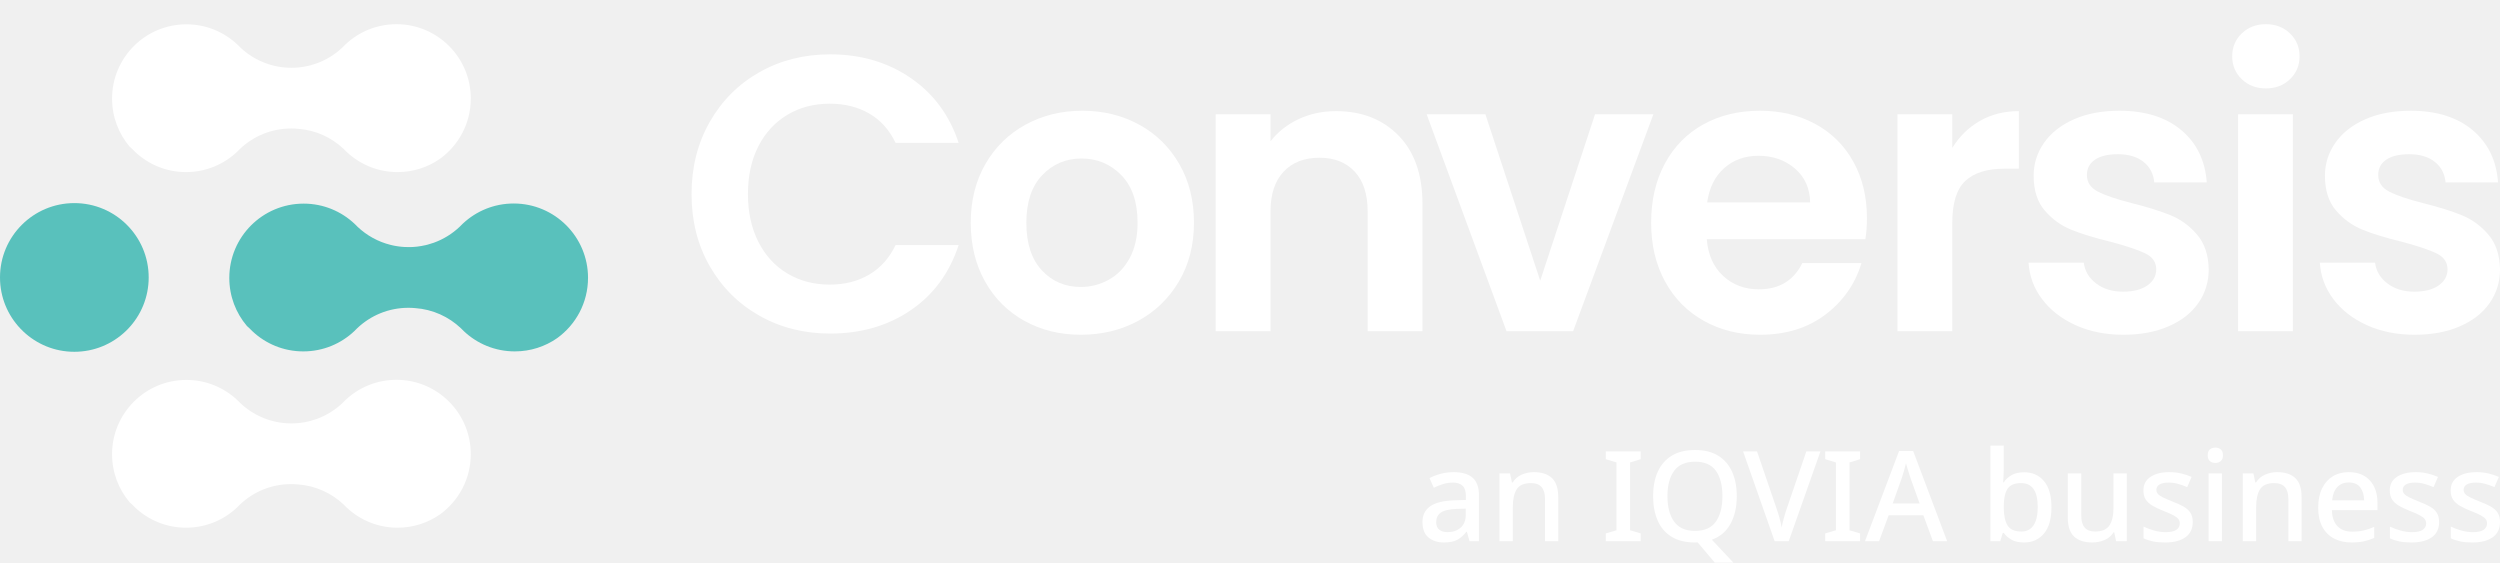
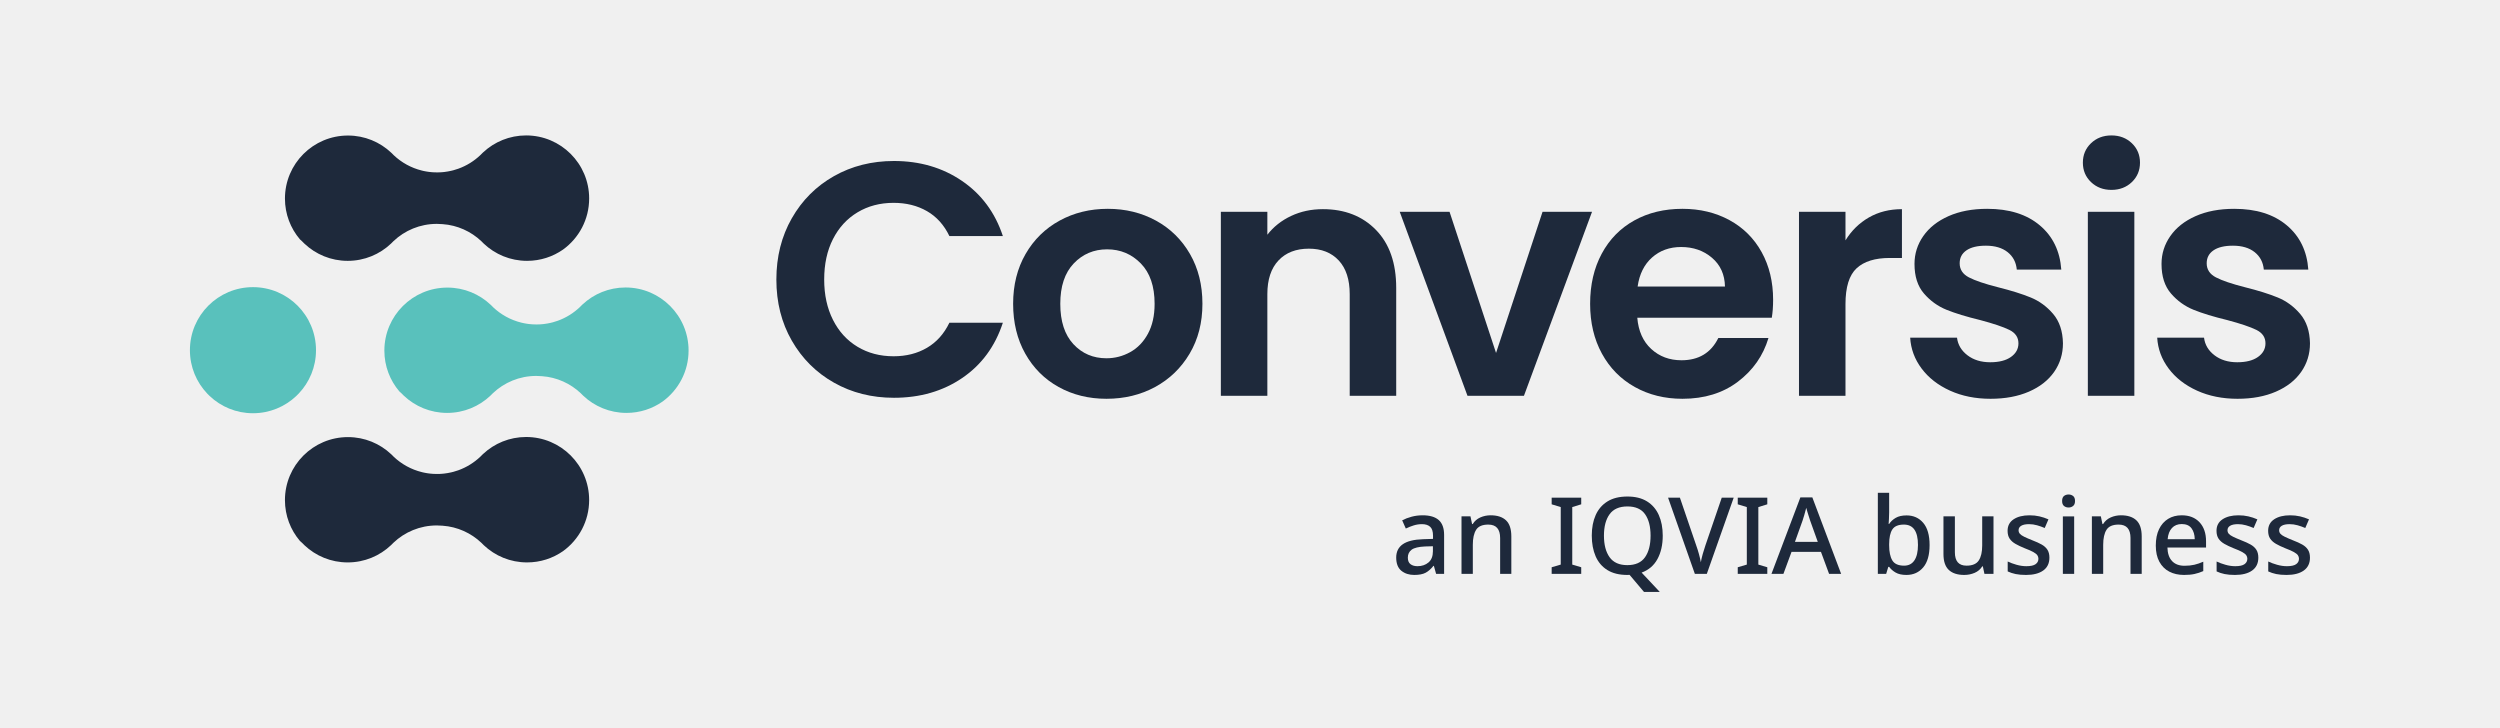
- <svg xmlns="http://www.w3.org/2000/svg" version="1.1" viewBox="0 0 624.08 140.444">
-   <defs>
-     <style>
+ <svg xmlns="http://www.w3.org/2000/svg" viewBox="0 0 220 64" width="220" height="64" role="img" aria-label="Conversis">
+   <svg x="16.70" y="11.90" width="186.59" height="40.19" viewBox="0.00 5.98 624.08 134.44" overflow="hidden">
+     <defs>
+       <style>
      .st0 {
        fill: #59c1bc;
      }

      .st1 {
-         fill: #fff;
+         fill: #1E293B;
      }

      .st2 {
        display: none;
      }

      .st3 {
        fill: #932e2e;
        stroke: #000;
        stroke-miterlimit: 10;
      }
    </style>
-   </defs>
-   <g id="Layer_2" class="st2">
-     <rect class="st3" x="-122.509" y="-222.761" width="1073.212" height="694.023" />
-   </g>
-   <g id="Layer_1">
-     <g>
-       <g id="c3c80f22-0fa7-4ea2-b8fa-dc0c3e292815_x40_1">
-         <g>
-           <path class="st1" d="M177.179,30.43c3.03-5.311,7.169-9.45,12.416-12.416,5.245-2.965,11.128-4.448,17.646-4.448,7.625,0,14.306,1.955,20.041,5.865,5.734,3.911,9.743,9.322,12.025,16.229h-15.741c-1.564-3.258-3.764-5.702-6.598-7.332-2.836-1.628-6.111-2.444-9.825-2.444-3.976,0-7.512.929-10.607,2.786-3.097,1.858-5.509,4.482-7.234,7.87-1.728,3.389-2.591,7.365-2.591,11.926,0,4.498.863,8.457,2.591,11.878,1.725,3.422,4.138,6.061,7.234,7.918,3.095,1.859,6.631,2.786,10.607,2.786,3.714,0,6.989-.83,9.825-2.493,2.834-1.662,5.034-4.121,6.598-7.38h15.741c-2.282,6.974-6.274,12.4-11.977,16.277-5.703,3.879-12.4,5.816-20.089,5.816-6.517,0-12.4-1.482-17.646-4.448-5.247-2.965-9.386-7.088-12.416-12.368-3.031-5.278-4.546-11.274-4.546-17.988,0-6.711,1.514-12.724,4.546-18.037Z" />
-           <path class="st1" d="M255.722,80.093c-4.172-2.313-7.447-5.588-9.825-9.825-2.38-4.235-3.568-9.124-3.568-14.664,0-5.539,1.221-10.427,3.666-14.665,2.443-4.236,5.782-7.511,10.021-9.825,4.235-2.312,8.959-3.471,14.175-3.471,5.213,0,9.938,1.158,14.175,3.471,4.235,2.314,7.577,5.589,10.021,9.825,2.443,4.238,3.666,9.125,3.666,14.665,0,5.54-1.255,10.429-3.764,14.664-2.51,4.237-5.9,7.512-10.168,9.825-4.269,2.315-9.042,3.471-14.321,3.471-5.216,0-9.907-1.156-14.078-3.471ZM276.789,69.829c2.183-1.205,3.927-3.014,5.231-5.427,1.303-2.411,1.955-5.343,1.955-8.798,0-5.148-1.353-9.108-4.057-11.878-2.706-2.769-6.013-4.155-9.923-4.155-3.911,0-7.186,1.385-9.825,4.155-2.641,2.771-3.959,6.73-3.959,11.878,0,5.149,1.286,9.108,3.861,11.878,2.574,2.771,5.816,4.155,9.727,4.155,2.476,0,4.805-.602,6.989-1.807Z" />
-           <path class="st1" d="M349.132,33.852c3.975,4.074,5.964,9.761,5.964,17.059v31.773h-13.687v-29.915c0-4.302-1.075-7.609-3.227-9.923-2.15-2.313-5.082-3.471-8.798-3.471-3.781,0-6.763,1.157-8.945,3.471-2.184,2.314-3.275,5.621-3.275,9.923v29.915h-13.687V28.523h13.687v6.746c1.824-2.346,4.155-4.186,6.991-5.523,2.834-1.335,5.947-2.004,9.336-2.004,6.452,0,11.665,2.038,15.641,6.11Z" />
-           <path class="st1" d="M384.486,70.073l13.687-41.549h14.566l-20.041,54.161h-16.62l-19.943-54.161h14.664l13.688,41.549Z" />
-           <path class="st1" d="M465.657,59.709h-39.594c.324,3.911,1.694,6.975,4.105,9.191,2.411,2.217,5.377,3.323,8.897,3.323,5.082,0,8.7-2.183,10.851-6.55h14.763c-1.565,5.216-4.563,9.501-8.995,12.857-4.432,3.357-9.873,5.034-16.326,5.034-5.216,0-9.892-1.156-14.029-3.471-4.139-2.313-7.366-5.588-9.678-9.825-2.315-4.235-3.472-9.124-3.472-14.664,0-5.604,1.14-10.525,3.422-14.762,2.281-4.236,5.475-7.494,9.582-9.776,4.105-2.281,8.831-3.422,14.175-3.422,5.148,0,9.758,1.109,13.832,3.324,4.072,2.216,7.234,5.362,9.484,9.434,2.248,4.074,3.373,8.75,3.373,14.029,0,1.956-.132,3.715-.391,5.279ZM451.873,50.52c-.067-3.519-1.337-6.338-3.813-8.457-2.478-2.117-5.508-3.177-9.091-3.177-3.39,0-6.241,1.027-8.554,3.08-2.315,2.053-3.733,4.906-4.252,8.554h25.712Z" />
-           <path class="st1" d="M494.242,30.186c2.834-1.628,6.077-2.444,9.727-2.444v14.371h-3.618c-4.301,0-7.545,1.012-9.727,3.031-2.184,2.021-3.275,5.541-3.275,10.559v26.982h-13.687V28.523h13.687v8.408c1.759-2.867,4.057-5.116,6.893-6.746Z" />
-           <path class="st1" d="M518.123,81.168c-3.519-1.596-6.305-3.764-8.357-6.5-2.054-2.738-3.177-5.768-3.373-9.093h13.784c.259,2.087,1.286,3.813,3.08,5.182,1.792,1.368,4.023,2.053,6.696,2.053,2.606,0,4.643-.52,6.111-1.564,1.466-1.041,2.2-2.378,2.2-4.007,0-1.761-.897-3.08-2.689-3.961-1.793-.88-4.645-1.84-8.554-2.883-4.041-.979-7.349-1.989-9.923-3.031-2.575-1.042-4.791-2.64-6.648-4.79-1.859-2.151-2.786-5.051-2.786-8.701,0-2.997.863-5.734,2.591-8.212,1.725-2.476,4.203-4.431,7.43-5.865,3.225-1.434,7.022-2.151,11.389-2.151,6.452,0,11.6,1.613,15.446,4.839,3.846,3.226,5.964,7.577,6.355,13.051h-13.1c-.195-2.15-1.092-3.861-2.687-5.132-1.598-1.271-3.733-1.907-6.404-1.907-2.478,0-4.384.457-5.719,1.369-1.337.913-2.004,2.184-2.004,3.813,0,1.825.912,3.211,2.737,4.155,1.824.946,4.659,1.907,8.506,2.884,3.91.977,7.136,1.989,9.678,3.031,2.541,1.043,4.741,2.657,6.6,4.84,1.857,2.184,2.817,5.068,2.884,8.652,0,3.128-.866,5.931-2.591,8.407-1.728,2.478-4.204,4.415-7.431,5.816-3.225,1.401-6.989,2.102-11.291,2.102-4.432,0-8.407-.799-11.927-2.395Z" />
-           <path class="st1" d="M559.624,19.774c-1.598-1.531-2.395-3.437-2.395-5.719,0-2.281.797-4.187,2.395-5.719,1.596-1.53,3.599-2.298,6.012-2.298,2.411,0,4.415.767,6.013,2.298,1.595,1.532,2.394,3.439,2.394,5.719,0,2.282-.799,4.188-2.394,5.719-1.598,1.532-3.602,2.297-6.013,2.297-2.412,0-4.415-.765-6.012-2.297ZM572.381,28.523v54.161h-13.687V28.523h13.687Z" />
-           <path class="st1" d="M590.84,81.168c-3.519-1.596-6.305-3.764-8.357-6.5-2.054-2.738-3.177-5.768-3.373-9.093h13.784c.259,2.087,1.286,3.813,3.08,5.182,1.792,1.368,4.023,2.053,6.696,2.053,2.606,0,4.643-.52,6.111-1.564,1.466-1.041,2.2-2.378,2.2-4.007,0-1.761-.897-3.08-2.689-3.961-1.793-.88-4.645-1.84-8.554-2.883-4.041-.979-7.349-1.989-9.923-3.031-2.575-1.042-4.791-2.64-6.648-4.79-1.859-2.151-2.786-5.051-2.786-8.701,0-2.997.863-5.734,2.591-8.212,1.725-2.476,4.203-4.431,7.43-5.865,3.225-1.434,7.022-2.151,11.389-2.151,6.452,0,11.6,1.613,15.446,4.839,3.846,3.226,5.964,7.577,6.355,13.051h-13.1c-.195-2.15-1.092-3.861-2.687-5.132-1.598-1.271-3.733-1.907-6.404-1.907-2.478,0-4.384.457-5.719,1.369-1.337.913-2.004,2.184-2.004,3.813,0,1.825.912,3.211,2.737,4.155,1.824.946,4.659,1.907,8.506,2.884,3.91.977,7.136,1.989,9.678,3.031,2.541,1.043,4.741,2.657,6.6,4.84,1.857,2.184,2.817,5.068,2.884,8.652,0,3.128-.866,5.931-2.591,8.407-1.728,2.478-4.204,4.415-7.431,5.816-3.225,1.401-6.989,2.102-11.291,2.102-4.432,0-8.407-.799-11.927-2.395Z" />
+     </defs>
+     <g id="Layer_2" class="st2">
+       <rect class="st3" x="-122.509" y="-222.761" width="1073.212" height="694.023" />
+     </g>
+     <g id="Layer_1">
+       <g>
+         <g id="c3c80f22-0fa7-4ea2-b8fa-dc0c3e292815_x40_1">
+           <g>
+             <path class="st1" d="M177.179,30.43c3.03-5.311,7.169-9.45,12.416-12.416,5.245-2.965,11.128-4.448,17.646-4.448,7.625,0,14.306,1.955,20.041,5.865,5.734,3.911,9.743,9.322,12.025,16.229h-15.741c-1.564-3.258-3.764-5.702-6.598-7.332-2.836-1.628-6.111-2.444-9.825-2.444-3.976,0-7.512.929-10.607,2.786-3.097,1.858-5.509,4.482-7.234,7.87-1.728,3.389-2.591,7.365-2.591,11.926,0,4.498.863,8.457,2.591,11.878,1.725,3.422,4.138,6.061,7.234,7.918,3.095,1.859,6.631,2.786,10.607,2.786,3.714,0,6.989-.83,9.825-2.493,2.834-1.662,5.034-4.121,6.598-7.38h15.741c-2.282,6.974-6.274,12.4-11.977,16.277-5.703,3.879-12.4,5.816-20.089,5.816-6.517,0-12.4-1.482-17.646-4.448-5.247-2.965-9.386-7.088-12.416-12.368-3.031-5.278-4.546-11.274-4.546-17.988,0-6.711,1.514-12.724,4.546-18.037Z" />
+             <path class="st1" d="M255.722,80.093c-4.172-2.313-7.447-5.588-9.825-9.825-2.38-4.235-3.568-9.124-3.568-14.664,0-5.539,1.221-10.427,3.666-14.665,2.443-4.236,5.782-7.511,10.021-9.825,4.235-2.312,8.959-3.471,14.175-3.471,5.213,0,9.938,1.158,14.175,3.471,4.235,2.314,7.577,5.589,10.021,9.825,2.443,4.238,3.666,9.125,3.666,14.665,0,5.54-1.255,10.429-3.764,14.664-2.51,4.237-5.9,7.512-10.168,9.825-4.269,2.315-9.042,3.471-14.321,3.471-5.216,0-9.907-1.156-14.078-3.471ZM276.789,69.829c2.183-1.205,3.927-3.014,5.231-5.427,1.303-2.411,1.955-5.343,1.955-8.798,0-5.148-1.353-9.108-4.057-11.878-2.706-2.769-6.013-4.155-9.923-4.155-3.911,0-7.186,1.385-9.825,4.155-2.641,2.771-3.959,6.73-3.959,11.878,0,5.149,1.286,9.108,3.861,11.878,2.574,2.771,5.816,4.155,9.727,4.155,2.476,0,4.805-.602,6.989-1.807Z" />
+             <path class="st1" d="M349.132,33.852c3.975,4.074,5.964,9.761,5.964,17.059v31.773h-13.687v-29.915c0-4.302-1.075-7.609-3.227-9.923-2.15-2.313-5.082-3.471-8.798-3.471-3.781,0-6.763,1.157-8.945,3.471-2.184,2.314-3.275,5.621-3.275,9.923v29.915h-13.687V28.523h13.687v6.746c1.824-2.346,4.155-4.186,6.991-5.523,2.834-1.335,5.947-2.004,9.336-2.004,6.452,0,11.665,2.038,15.641,6.11Z" />
+             <path class="st1" d="M384.486,70.073l13.687-41.549h14.566l-20.041,54.161h-16.62l-19.943-54.161h14.664l13.688,41.549Z" />
+             <path class="st1" d="M465.657,59.709h-39.594c.324,3.911,1.694,6.975,4.105,9.191,2.411,2.217,5.377,3.323,8.897,3.323,5.082,0,8.7-2.183,10.851-6.55h14.763c-1.565,5.216-4.563,9.501-8.995,12.857-4.432,3.357-9.873,5.034-16.326,5.034-5.216,0-9.892-1.156-14.029-3.471-4.139-2.313-7.366-5.588-9.678-9.825-2.315-4.235-3.472-9.124-3.472-14.664,0-5.604,1.14-10.525,3.422-14.762,2.281-4.236,5.475-7.494,9.582-9.776,4.105-2.281,8.831-3.422,14.175-3.422,5.148,0,9.758,1.109,13.832,3.324,4.072,2.216,7.234,5.362,9.484,9.434,2.248,4.074,3.373,8.75,3.373,14.029,0,1.956-.132,3.715-.391,5.279ZM451.873,50.52c-.067-3.519-1.337-6.338-3.813-8.457-2.478-2.117-5.508-3.177-9.091-3.177-3.39,0-6.241,1.027-8.554,3.08-2.315,2.053-3.733,4.906-4.252,8.554h25.712Z" />
+             <path class="st1" d="M494.242,30.186c2.834-1.628,6.077-2.444,9.727-2.444v14.371h-3.618c-4.301,0-7.545,1.012-9.727,3.031-2.184,2.021-3.275,5.541-3.275,10.559v26.982h-13.687V28.523h13.687v8.408c1.759-2.867,4.057-5.116,6.893-6.746Z" />
+             <path class="st1" d="M518.123,81.168c-3.519-1.596-6.305-3.764-8.357-6.5-2.054-2.738-3.177-5.768-3.373-9.093h13.784c.259,2.087,1.286,3.813,3.08,5.182,1.792,1.368,4.023,2.053,6.696,2.053,2.606,0,4.643-.52,6.111-1.564,1.466-1.041,2.2-2.378,2.2-4.007,0-1.761-.897-3.08-2.689-3.961-1.793-.88-4.645-1.84-8.554-2.883-4.041-.979-7.349-1.989-9.923-3.031-2.575-1.042-4.791-2.64-6.648-4.79-1.859-2.151-2.786-5.051-2.786-8.701,0-2.997.863-5.734,2.591-8.212,1.725-2.476,4.203-4.431,7.43-5.865,3.225-1.434,7.022-2.151,11.389-2.151,6.452,0,11.6,1.613,15.446,4.839,3.846,3.226,5.964,7.577,6.355,13.051h-13.1c-.195-2.15-1.092-3.861-2.687-5.132-1.598-1.271-3.733-1.907-6.404-1.907-2.478,0-4.384.457-5.719,1.369-1.337.913-2.004,2.184-2.004,3.813,0,1.825.912,3.211,2.737,4.155,1.824.946,4.659,1.907,8.506,2.884,3.91.977,7.136,1.989,9.678,3.031,2.541,1.043,4.741,2.657,6.6,4.84,1.857,2.184,2.817,5.068,2.884,8.652,0,3.128-.866,5.931-2.591,8.407-1.728,2.478-4.204,4.415-7.431,5.816-3.225,1.401-6.989,2.102-11.291,2.102-4.432,0-8.407-.799-11.927-2.395Z" />
+             <path class="st1" d="M559.624,19.774c-1.598-1.531-2.395-3.437-2.395-5.719,0-2.281.797-4.187,2.395-5.719,1.596-1.53,3.599-2.298,6.012-2.298,2.411,0,4.415.767,6.013,2.298,1.595,1.532,2.394,3.439,2.394,5.719,0,2.282-.799,4.188-2.394,5.719-1.598,1.532-3.602,2.297-6.013,2.297-2.412,0-4.415-.765-6.012-2.297ZM572.381,28.523v54.161h-13.687V28.523h13.687Z" />
+             <path class="st1" d="M590.84,81.168c-3.519-1.596-6.305-3.764-8.357-6.5-2.054-2.738-3.177-5.768-3.373-9.093h13.784c.259,2.087,1.286,3.813,3.08,5.182,1.792,1.368,4.023,2.053,6.696,2.053,2.606,0,4.643-.52,6.111-1.564,1.466-1.041,2.2-2.378,2.2-4.007,0-1.761-.897-3.08-2.689-3.961-1.793-.88-4.645-1.84-8.554-2.883-4.041-.979-7.349-1.989-9.923-3.031-2.575-1.042-4.791-2.64-6.648-4.79-1.859-2.151-2.786-5.051-2.786-8.701,0-2.997.863-5.734,2.591-8.212,1.725-2.476,4.203-4.431,7.43-5.865,3.225-1.434,7.022-2.151,11.389-2.151,6.452,0,11.6,1.613,15.446,4.839,3.846,3.226,5.964,7.577,6.355,13.051h-13.1c-.195-2.15-1.092-3.861-2.687-5.132-1.598-1.271-3.733-1.907-6.404-1.907-2.478,0-4.384.457-5.719,1.369-1.337.913-2.004,2.184-2.004,3.813,0,1.825.912,3.211,2.737,4.155,1.824.946,4.659,1.907,8.506,2.884,3.91.977,7.136,1.989,9.678,3.031,2.541,1.043,4.741,2.657,6.6,4.84,1.857,2.184,2.817,5.068,2.884,8.652,0,3.128-.866,5.931-2.591,8.407-1.728,2.478-4.204,4.415-7.431,5.816-3.225,1.401-6.989,2.102-11.291,2.102-4.432,0-8.407-.799-11.927-2.395Z" />
+           </g>
+           <g>
+             <path class="st1" d="M117.524,24.597c0,6.192-3.032,11.676-7.694,15.047-3,2.091-6.65,3.315-10.584,3.315-4.934,0-9.414-1.923-12.738-5.065-.233-.248-.477-.492-.727-.725-3.024-2.858-7.003-4.705-11.411-5.016-.557-.052-1.12-.078-1.69-.078-4.947,0-9.444,1.938-12.77,5.096-.237.222-.471.455-.693.693-3.326,3.16-7.821,5.096-12.77,5.096-4.934,0-9.414-1.923-12.738-5.065-.233-.248-.477-.492-.727-.725-.196-.186-.399-.369-.604-.546-2.747-3.235-4.403-7.422-4.403-11.998,0-10.249,8.309-18.557,18.559-18.557,4.932,0,9.412,1.923,12.736,5.063.078.073.155.147.233.224.086.093.177.183.27.27.078.076.151.153.224.231,2.29,2.165,5.128,3.749,8.283,4.524.138.037.278.069.419.099.155.035.313.067.47.097.138.028.276.054.417.076.147.026.294.05.442.071.147.024.296.043.445.06.112.015.224.028.339.037.019.004.039.006.058.006.147.015.291.028.438.039.11.009.222.017.335.024.367.022.736.032,1.107.032.272,0,.544-.006.814-.017.071-.004.14-.006.212-.011.112-.006.227-.013.339-.022.138-.011.274-.022.412-.035.136-.013.272-.028.408-.043.68-.082,1.347-.199,2.003-.35.205-.047.408-.097.609-.151.505-.136,1.001-.291,1.489-.466,2.432-.881,4.632-2.253,6.47-4.001.222-.237.455-.47.693-.693.035-.035.071-.067.108-.101.004,0,.004-.002.006-.004,3.313-3.095,7.765-4.99,12.656-4.99,10.249,0,18.557,8.309,18.557,18.559Z" />
+             <path class="st1" d="M98.967,94.811c-4.891,0-9.343,1.895-12.656,4.99-.002.002-.002.004-.006.004-.037.035-.073.067-.108.101-.237.222-.471.455-.693.693-1.839,1.748-4.038,3.121-6.47,4.001-.488.175-.984.33-1.489.466-.201.054-.404.104-.609.151-.656.151-1.323.268-2.003.35-.136.015-.272.03-.408.043-.138.013-.274.024-.412.035-.112.009-.227.015-.339.022-.071.004-.14.006-.212.011-.27.011-.542.017-.814.017-.371,0-.74-.011-1.107-.032-.112-.006-.224-.015-.335-.024-.147-.011-.291-.024-.438-.039-.019,0-.039-.002-.058-.006-.114-.009-.227-.022-.339-.037-.149-.017-.298-.037-.445-.06-.149-.022-.296-.045-.442-.071-.14-.022-.278-.047-.417-.076-.158-.03-.315-.063-.47-.097-.14-.03-.281-.063-.419-.099-3.155-.775-5.993-2.359-8.283-4.524-.073-.078-.147-.155-.224-.231-.093-.086-.183-.177-.27-.27-.078-.078-.155-.151-.233-.224-3.324-3.14-7.804-5.063-12.736-5.063-10.249,0-18.559,8.307-18.559,18.557,0,4.575,1.655,8.762,4.403,11.998.205.177.408.36.604.546.25.233.494.477.727.725,3.324,3.142,7.804,5.065,12.738,5.065,4.949,0,9.444-1.936,12.77-5.096.222-.237.455-.47.693-.693,3.326-3.158,7.824-5.096,12.77-5.096.57,0,1.133.026,1.69.078,4.407.311,8.387,2.158,11.411,5.016.25.233.494.477.727.725,3.324,3.142,7.804,5.065,12.738,5.065,3.934,0,7.584-1.224,10.584-3.315,4.662-3.371,7.694-8.855,7.694-15.047,0-10.249-8.307-18.559-18.557-18.559Z" />
+             <path class="st0" d="M18.559,50.701c-10.249,0-18.559,8.309-18.559,18.559,0,4.949,1.934,9.442,5.093,12.768.233.25.477.492.727.725,3.324,3.142,7.804,5.065,12.738,5.065,4.949,0,9.444-1.936,12.77-5.096.237-.222.47-.455.693-.693,3.16-3.326,5.096-7.821,5.096-12.77,0-10.249-8.309-18.559-18.559-18.559Z" />
+             <path class="st0" d="M128.235,50.799c-4.891,0-9.343,1.895-12.656,4.99-.002.002-.002.004-.006.004-.037.035-.073.067-.108.101-.237.222-.471.455-.693.693-1.839,1.748-4.038,3.121-6.47,4.001-.488.175-.984.33-1.489.466-.201.054-.404.104-.609.151-.656.151-1.323.268-2.003.35-.136.015-.272.03-.408.043-.138.013-.274.024-.412.035-.112.009-.227.015-.339.022-.071.004-.14.006-.212.011-.27.011-.542.017-.814.017-.371,0-.74-.011-1.107-.032-.112-.006-.224-.015-.335-.024-.147-.011-.291-.024-.438-.039-.019,0-.039-.002-.058-.006-.114-.009-.227-.022-.339-.037-.149-.017-.298-.037-.445-.06-.149-.022-.296-.045-.442-.071-.14-.022-.278-.047-.417-.076-.158-.03-.315-.063-.47-.097-.14-.03-.281-.063-.419-.099-3.155-.775-5.993-2.359-8.283-4.524-.073-.078-.147-.155-.224-.231-.093-.086-.183-.177-.27-.27-.078-.078-.155-.151-.233-.224-3.324-3.14-7.804-5.063-12.736-5.063-10.249,0-18.559,8.307-18.559,18.557,0,4.575,1.655,8.762,4.403,11.998.205.177.408.36.604.546.25.233.494.477.727.725,3.324,3.142,7.804,5.065,12.738,5.065,4.949,0,9.444-1.936,12.77-5.096.222-.237.455-.47.693-.693,3.326-3.158,7.824-5.096,12.77-5.096.57,0,1.133.026,1.69.078,4.407.311,8.387,2.158,11.411,5.016.25.233.494.477.727.725,3.324,3.142,7.804,5.065,12.738,5.065,3.934,0,7.584-1.224,10.584-3.315,4.662-3.371,7.694-8.855,7.694-15.047,0-10.249-8.307-18.559-18.557-18.559Z" />
+           </g>
        </g>
        <g>
-           <path class="st1" d="M117.524,24.597c0,6.192-3.032,11.676-7.694,15.047-3,2.091-6.65,3.315-10.584,3.315-4.934,0-9.414-1.923-12.738-5.065-.233-.248-.477-.492-.727-.725-3.024-2.858-7.003-4.705-11.411-5.016-.557-.052-1.12-.078-1.69-.078-4.947,0-9.444,1.938-12.77,5.096-.237.222-.471.455-.693.693-3.326,3.16-7.821,5.096-12.77,5.096-4.934,0-9.414-1.923-12.738-5.065-.233-.248-.477-.492-.727-.725-.196-.186-.399-.369-.604-.546-2.747-3.235-4.403-7.422-4.403-11.998,0-10.249,8.309-18.557,18.559-18.557,4.932,0,9.412,1.923,12.736,5.063.078.073.155.147.233.224.086.093.177.183.27.27.078.076.151.153.224.231,2.29,2.165,5.128,3.749,8.283,4.524.138.037.278.069.419.099.155.035.313.067.47.097.138.028.276.054.417.076.147.026.294.05.442.071.147.024.296.043.445.06.112.015.224.028.339.037.019.004.039.006.058.006.147.015.291.028.438.039.11.009.222.017.335.024.367.022.736.032,1.107.032.272,0,.544-.006.814-.017.071-.004.14-.006.212-.011.112-.006.227-.013.339-.022.138-.011.274-.022.412-.035.136-.013.272-.028.408-.043.68-.082,1.347-.199,2.003-.35.205-.047.408-.097.609-.151.505-.136,1.001-.291,1.489-.466,2.432-.881,4.632-2.253,6.47-4.001.222-.237.455-.47.693-.693.035-.035.071-.067.108-.101.004,0,.004-.002.006-.004,3.313-3.095,7.765-4.99,12.656-4.99,10.249,0,18.557,8.309,18.557,18.559Z" />
-           <path class="st1" d="M98.967,94.811c-4.891,0-9.343,1.895-12.656,4.99-.002.002-.002.004-.006.004-.037.035-.073.067-.108.101-.237.222-.471.455-.693.693-1.839,1.748-4.038,3.121-6.47,4.001-.488.175-.984.33-1.489.466-.201.054-.404.104-.609.151-.656.151-1.323.268-2.003.35-.136.015-.272.03-.408.043-.138.013-.274.024-.412.035-.112.009-.227.015-.339.022-.071.004-.14.006-.212.011-.27.011-.542.017-.814.017-.371,0-.74-.011-1.107-.032-.112-.006-.224-.015-.335-.024-.147-.011-.291-.024-.438-.039-.019,0-.039-.002-.058-.006-.114-.009-.227-.022-.339-.037-.149-.017-.298-.037-.445-.06-.149-.022-.296-.045-.442-.071-.14-.022-.278-.047-.417-.076-.158-.03-.315-.063-.47-.097-.14-.03-.281-.063-.419-.099-3.155-.775-5.993-2.359-8.283-4.524-.073-.078-.147-.155-.224-.231-.093-.086-.183-.177-.27-.27-.078-.078-.155-.151-.233-.224-3.324-3.14-7.804-5.063-12.736-5.063-10.249,0-18.559,8.307-18.559,18.557,0,4.575,1.655,8.762,4.403,11.998.205.177.408.36.604.546.25.233.494.477.727.725,3.324,3.142,7.804,5.065,12.738,5.065,4.949,0,9.444-1.936,12.77-5.096.222-.237.455-.47.693-.693,3.326-3.158,7.824-5.096,12.77-5.096.57,0,1.133.026,1.69.078,4.407.311,8.387,2.158,11.411,5.016.25.233.494.477.727.725,3.324,3.142,7.804,5.065,12.738,5.065,3.934,0,7.584-1.224,10.584-3.315,4.662-3.371,7.694-8.855,7.694-15.047,0-10.249-8.307-18.559-18.557-18.559Z" />
-           <path class="st0" d="M18.559,50.701c-10.249,0-18.559,8.309-18.559,18.559,0,4.949,1.934,9.442,5.093,12.768.233.25.477.492.727.725,3.324,3.142,7.804,5.065,12.738,5.065,4.949,0,9.444-1.936,12.77-5.096.237-.222.47-.455.693-.693,3.16-3.326,5.096-7.821,5.096-12.77,0-10.249-8.309-18.559-18.559-18.559Z" />
-           <path class="st0" d="M128.235,50.799c-4.891,0-9.343,1.895-12.656,4.99-.002.002-.002.004-.006.004-.037.035-.073.067-.108.101-.237.222-.471.455-.693.693-1.839,1.748-4.038,3.121-6.47,4.001-.488.175-.984.33-1.489.466-.201.054-.404.104-.609.151-.656.151-1.323.268-2.003.35-.136.015-.272.03-.408.043-.138.013-.274.024-.412.035-.112.009-.227.015-.339.022-.071.004-.14.006-.212.011-.27.011-.542.017-.814.017-.371,0-.74-.011-1.107-.032-.112-.006-.224-.015-.335-.024-.147-.011-.291-.024-.438-.039-.019,0-.039-.002-.058-.006-.114-.009-.227-.022-.339-.037-.149-.017-.298-.037-.445-.06-.149-.022-.296-.045-.442-.071-.14-.022-.278-.047-.417-.076-.158-.03-.315-.063-.47-.097-.14-.03-.281-.063-.419-.099-3.155-.775-5.993-2.359-8.283-4.524-.073-.078-.147-.155-.224-.231-.093-.086-.183-.177-.27-.27-.078-.078-.155-.151-.233-.224-3.324-3.14-7.804-5.063-12.736-5.063-10.249,0-18.559,8.307-18.559,18.557,0,4.575,1.655,8.762,4.403,11.998.205.177.408.36.604.546.25.233.494.477.727.725,3.324,3.142,7.804,5.065,12.738,5.065,4.949,0,9.444-1.936,12.77-5.096.222-.237.455-.47.693-.693,3.326-3.158,7.824-5.096,12.77-5.096.57,0,1.133.026,1.69.078,4.407.311,8.387,2.158,11.411,5.016.25.233.494.477.727.725,3.324,3.142,7.804,5.065,12.738,5.065,3.934,0,7.584-1.224,10.584-3.315,4.662-3.371,7.694-8.855,7.694-15.047,0-10.249-8.307-18.559-18.557-18.559Z" />
+           <path class="st1" d="M362.853,117.861c2.115,0,3.701.466,4.759,1.398,1.056.932,1.585,2.393,1.585,4.382v11.464h-2.355l-.659-2.356h-.126c-.733.922-1.503,1.597-2.309,2.026s-1.921.644-3.345.644c-1.529,0-2.795-.414-3.801-1.24-1.005-.828-1.507-2.12-1.507-3.88,0-1.716.648-3.025,1.947-3.926,1.298-.899,3.298-1.392,5.999-1.476l2.89-.094v-.941c0-1.237-.283-2.111-.848-2.624-.566-.512-1.362-.769-2.388-.769-.859,0-1.685.127-2.481.378-.797.251-1.56.554-2.293.911l-1.068-2.419c.796-.418,1.711-.769,2.748-1.052,1.036-.282,2.12-.424,3.25-.424ZM363.638,127.033c-1.927.084-3.261.405-4.004.959-.744.556-1.116,1.334-1.116,2.341,0,.878.262,1.518.785,1.915.523.399,1.204.596,2.042.596,1.299,0,2.382-.366,3.251-1.098.868-.732,1.304-1.833,1.304-3.297v-1.476l-2.262.061Z" />
+           <path class="st1" d="M382.892,117.861c1.969,0,3.476.493,4.523,1.476,1.047.985,1.57,2.565,1.57,4.743v11.025h-3.297v-10.553c0-2.638-1.163-3.957-3.486-3.957-1.739,0-2.932.512-3.581,1.537-.649,1.028-.974,2.504-.974,4.43v8.542h-3.329v-16.93h2.638l.472,2.262h.188c.544-.88,1.293-1.53,2.246-1.948.953-.42,1.963-.629,3.031-.629Z" />
+           <path class="st1" d="M409.559,135.105h-8.701v-1.948l2.67-.784v-16.93l-2.67-.817v-1.948h8.701v1.948l-2.639.817v16.93l2.639.784v1.948Z" />
+           <path class="st1" d="M433.555,123.862c0,2.68-.519,4.973-1.555,6.878-1.037,1.906-2.592,3.234-4.664,3.988l5.371,5.717h-4.649l-4.271-5.057c-.105,0-.215.006-.33.017-.115.01-.225.015-.33.015-2.367,0-4.324-.481-5.874-1.445-1.55-.962-2.701-2.314-3.455-4.051-.754-1.739-1.131-3.769-1.131-6.094,0-2.302.381-4.313,1.146-6.031.764-1.716,1.921-3.056,3.471-4.02,1.549-.962,3.507-1.444,5.874-1.444,2.302,0,4.224.475,5.764,1.428,1.538.953,2.695,2.293,3.47,4.02s1.163,3.754,1.163,6.079ZM416.249,123.862c0,2.68.554,4.795,1.664,6.344,1.11,1.551,2.848,2.325,5.214,2.325,2.387,0,4.125-.774,5.213-2.325,1.089-1.549,1.633-3.664,1.633-6.344s-.539-4.785-1.617-6.315c-1.079-1.528-2.811-2.293-5.198-2.293-2.388,0-4.136.765-5.246,2.293-1.11,1.53-1.664,3.635-1.664,6.315Z" />
+           <path class="st1" d="M454.442,112.679l-7.915,22.426h-3.518l-7.884-22.426h3.486l4.806,14.071c.271.753.534,1.582.785,2.481.251.901.44,1.718.566,2.45.126-.732.313-1.549.566-2.45.251-.899.513-1.737.785-2.513l4.805-14.039h3.518Z" />
+           <path class="st1" d="M464.336,135.105h-8.701v-1.948l2.67-.784v-16.93l-2.67-.817v-1.948h8.701v1.948l-2.639.817v16.93l2.639.784v1.948Z" />
+           <path class="st1" d="M482.522,135.105l-2.388-6.47h-8.669l-2.387,6.47h-3.518l8.512-22.52h3.518l8.481,22.52h-3.549ZM476.931,119.37c-.063-.23-.173-.577-.33-1.037s-.31-.943-.455-1.445c-.147-.502-.263-.911-.346-1.225-.168.65-.356,1.34-.565,2.074-.21.732-.378,1.277-.503,1.633l-2.261,6.313h6.721l-2.261-6.313Z" />
+           <path class="st1" d="M500.204,116.981c0,.692-.021,1.352-.062,1.98-.042.627-.074,1.11-.095,1.444h.157c.46-.711,1.104-1.307,1.931-1.791.827-.481,1.89-.721,3.188-.721,2.031,0,3.67.732,4.916,2.197,1.245,1.467,1.868,3.644,1.868,6.533,0,2.912-.628,5.105-1.884,6.581s-2.901,2.214-4.931,2.214c-1.32,0-2.383-.236-3.188-.707-.807-.472-1.441-1.031-1.901-1.679h-.251l-.628,2.072h-2.45v-23.871h3.329v5.747ZM504.538,120.595c-1.633,0-2.763.475-3.392,1.428-.628.953-.942,2.414-.942,4.382v.251c0,1.948.309,3.439.927,4.474.617,1.037,1.774,1.555,3.471,1.555,1.339,0,2.355-.521,3.046-1.57.691-1.047,1.037-2.554,1.037-4.522,0-3.999-1.382-5.999-4.147-5.999Z" />
+           <path class="st1" d="M530.922,118.176v16.93h-2.67l-.472-2.23h-.157c-.544.878-1.298,1.522-2.261,1.93s-1.978.613-3.046.613c-1.99,0-3.508-.493-4.555-1.476-1.047-.983-1.57-2.544-1.57-4.68v-11.088h3.361v10.584c0,2.619,1.141,3.926,3.424,3.926,1.738,0,2.942-.512,3.612-1.537s1.006-2.492,1.006-4.398v-8.575h3.329Z" />
+           <path class="st1" d="M547.38,130.332c0,1.654-.608,2.916-1.822,3.784s-2.901,1.304-5.057,1.304c-1.193,0-2.214-.09-3.062-.266-.848-.178-1.629-.435-2.341-.771v-2.922c.733.357,1.597.677,2.592.959.994.284,1.963.424,2.905.424,1.257,0,2.161-.197,2.716-.596.555-.397.833-.932.833-1.603,0-.376-.105-.717-.314-1.02-.21-.303-.602-.617-1.178-.943-.576-.324-1.419-.696-2.529-1.114-1.089-.441-2.005-.874-2.748-1.304-.744-.429-1.314-.943-1.712-1.539s-.596-1.367-.596-2.308c0-1.467.591-2.592,1.774-3.376,1.183-.786,2.748-1.179,4.696-1.179,1.026,0,1.995.105,2.905.314s1.795.502,2.654.88l-1.099,2.544c-.733-.314-1.487-.581-2.261-.801-.775-.22-1.56-.33-2.356-.33-1.006,0-1.769.157-2.293.472s-.785.753-.785,1.319c0,.399.126.744.377,1.037s.675.587,1.272.878c.597.293,1.419.65,2.465,1.068,1.047.399,1.942.807,2.686,1.225.743.42,1.308.934,1.696,1.539.387.608.582,1.382.582,2.325Z" />
+           <path class="st1" d="M553.034,111.736c.503,0,.942.148,1.319.441.378.293.566.784.566,1.476,0,.669-.188,1.156-.566,1.461-.377.303-.816.454-1.319.454-.544,0-1-.151-1.366-.454-.367-.305-.55-.792-.55-1.461,0-.692.183-1.183.55-1.476.366-.293.821-.441,1.366-.441ZM554.667,118.176v16.93h-3.329v-16.93h3.329Z" />
+           <path class="st1" d="M568.455,117.861c1.969,0,3.476.493,4.523,1.476,1.047.985,1.57,2.565,1.57,4.743v11.025h-3.297v-10.553c0-2.638-1.163-3.957-3.486-3.957-1.739,0-2.932.512-3.581,1.537-.649,1.028-.974,2.504-.974,4.43v8.542h-3.329v-16.93h2.638l.472,2.262h.188c.544-.88,1.293-1.53,2.246-1.948.953-.42,1.963-.629,3.031-.629Z" />
+           <path class="st1" d="M586.328,117.861c2.219,0,3.967.686,5.245,2.057,1.277,1.373,1.916,3.242,1.916,5.607v1.821h-11.37c.041,1.739.497,3.067,1.366,3.989.868.922,2.089,1.382,3.66,1.382,1.088,0,2.057-.1,2.905-.299.847-.199,1.722-.497,2.623-.895v2.764c-.859.378-1.718.659-2.576.847-.859.19-1.884.284-3.079.284-1.653,0-3.104-.324-4.35-.974-1.246-.648-2.22-1.618-2.921-2.906-.702-1.286-1.052-2.874-1.052-4.758,0-1.906.319-3.518.958-4.837s1.529-2.329,2.67-3.031c1.141-.702,2.476-1.052,4.005-1.052ZM586.328,120.438c-1.194,0-2.152.387-2.875,1.162-.722.774-1.146,1.875-1.272,3.297h7.978c-.021-1.319-.34-2.393-.958-3.219-.618-.828-1.576-1.24-2.874-1.24Z" />
+           <path class="st1" d="M608.879,130.332c0,1.654-.608,2.916-1.822,3.784s-2.901,1.304-5.057,1.304c-1.193,0-2.214-.09-3.062-.266-.848-.178-1.629-.435-2.341-.771v-2.922c.733.357,1.597.677,2.592.959.994.284,1.963.424,2.905.424,1.257,0,2.161-.197,2.716-.596.555-.397.833-.932.833-1.603,0-.376-.105-.717-.314-1.02-.21-.303-.602-.617-1.178-.943-.576-.324-1.419-.696-2.529-1.114-1.089-.441-2.005-.874-2.748-1.304-.744-.429-1.314-.943-1.712-1.539s-.596-1.367-.596-2.308c0-1.467.591-2.592,1.774-3.376,1.183-.786,2.748-1.179,4.696-1.179,1.026,0,1.995.105,2.905.314s1.795.502,2.654.88l-1.099,2.544c-.733-.314-1.487-.581-2.261-.801-.775-.22-1.56-.33-2.356-.33-1.006,0-1.769.157-2.293.472s-.785.753-.785,1.319c0,.399.126.744.377,1.037s.675.587,1.272.878c.597.293,1.419.65,2.465,1.068,1.047.399,1.942.807,2.686,1.225.743.42,1.308.934,1.696,1.539.387.608.582,1.382.582,2.325Z" />
+           <path class="st1" d="M624.08,130.332c0,1.654-.608,2.916-1.822,3.784-1.214.868-2.901,1.304-5.057,1.304-1.193,0-2.214-.09-3.062-.266-.848-.178-1.629-.435-2.341-.771v-2.922c.733.357,1.597.677,2.592.959.994.284,1.963.424,2.905.424,1.257,0,2.161-.197,2.716-.596.555-.397.833-.932.833-1.603,0-.376-.105-.717-.314-1.02-.21-.303-.602-.617-1.178-.943-.576-.324-1.419-.696-2.529-1.114-1.089-.441-2.005-.874-2.748-1.304-.744-.429-1.314-.943-1.712-1.539s-.596-1.367-.596-2.308c0-1.467.591-2.592,1.774-3.376,1.183-.786,2.748-1.179,4.696-1.179,1.026,0,1.995.105,2.905.314s1.795.502,2.654.88l-1.099,2.544c-.733-.314-1.487-.581-2.261-.801-.775-.22-1.56-.33-2.356-.33-1.006,0-1.769.157-2.293.472s-.785.753-.785,1.319c0,.399.126.744.377,1.037s.675.587,1.272.878c.597.293,1.419.65,2.465,1.068,1.047.399,1.942.807,2.686,1.225.743.42,1.308.934,1.696,1.539.387.608.582,1.382.582,2.325Z" />
        </g>
      </g>
-       <g>
-         <path class="st1" d="M362.853,117.861c2.115,0,3.701.466,4.759,1.398,1.056.932,1.585,2.393,1.585,4.382v11.464h-2.355l-.659-2.356h-.126c-.733.922-1.503,1.597-2.309,2.026s-1.921.644-3.345.644c-1.529,0-2.795-.414-3.801-1.24-1.005-.828-1.507-2.12-1.507-3.88,0-1.716.648-3.025,1.947-3.926,1.298-.899,3.298-1.392,5.999-1.476l2.89-.094v-.941c0-1.237-.283-2.111-.848-2.624-.566-.512-1.362-.769-2.388-.769-.859,0-1.685.127-2.481.378-.797.251-1.56.554-2.293.911l-1.068-2.419c.796-.418,1.711-.769,2.748-1.052,1.036-.282,2.12-.424,3.25-.424ZM363.638,127.033c-1.927.084-3.261.405-4.004.959-.744.556-1.116,1.334-1.116,2.341,0,.878.262,1.518.785,1.915.523.399,1.204.596,2.042.596,1.299,0,2.382-.366,3.251-1.098.868-.732,1.304-1.833,1.304-3.297v-1.476l-2.262.061Z" />
-         <path class="st1" d="M382.892,117.861c1.969,0,3.476.493,4.523,1.476,1.047.985,1.57,2.565,1.57,4.743v11.025h-3.297v-10.553c0-2.638-1.163-3.957-3.486-3.957-1.739,0-2.932.512-3.581,1.537-.649,1.028-.974,2.504-.974,4.43v8.542h-3.329v-16.93h2.638l.472,2.262h.188c.544-.88,1.293-1.53,2.246-1.948.953-.42,1.963-.629,3.031-.629Z" />
-         <path class="st1" d="M409.559,135.105h-8.701v-1.948l2.67-.784v-16.93l-2.67-.817v-1.948h8.701v1.948l-2.639.817v16.93l2.639.784v1.948Z" />
-         <path class="st1" d="M433.555,123.862c0,2.68-.519,4.973-1.555,6.878-1.037,1.906-2.592,3.234-4.664,3.988l5.371,5.717h-4.649l-4.271-5.057c-.105,0-.215.006-.33.017-.115.01-.225.015-.33.015-2.367,0-4.324-.481-5.874-1.445-1.55-.962-2.701-2.314-3.455-4.051-.754-1.739-1.131-3.769-1.131-6.094,0-2.302.381-4.313,1.146-6.031.764-1.716,1.921-3.056,3.471-4.02,1.549-.962,3.507-1.444,5.874-1.444,2.302,0,4.224.475,5.764,1.428,1.538.953,2.695,2.293,3.47,4.02s1.163,3.754,1.163,6.079ZM416.249,123.862c0,2.68.554,4.795,1.664,6.344,1.11,1.551,2.848,2.325,5.214,2.325,2.387,0,4.125-.774,5.213-2.325,1.089-1.549,1.633-3.664,1.633-6.344s-.539-4.785-1.617-6.315c-1.079-1.528-2.811-2.293-5.198-2.293-2.388,0-4.136.765-5.246,2.293-1.11,1.53-1.664,3.635-1.664,6.315Z" />
-         <path class="st1" d="M454.442,112.679l-7.915,22.426h-3.518l-7.884-22.426h3.486l4.806,14.071c.271.753.534,1.582.785,2.481.251.901.44,1.718.566,2.45.126-.732.313-1.549.566-2.45.251-.899.513-1.737.785-2.513l4.805-14.039h3.518Z" />
-         <path class="st1" d="M464.336,135.105h-8.701v-1.948l2.67-.784v-16.93l-2.67-.817v-1.948h8.701v1.948l-2.639.817v16.93l2.639.784v1.948Z" />
-         <path class="st1" d="M482.522,135.105l-2.388-6.47h-8.669l-2.387,6.47h-3.518l8.512-22.52h3.518l8.481,22.52h-3.549ZM476.931,119.37c-.063-.23-.173-.577-.33-1.037s-.31-.943-.455-1.445c-.147-.502-.263-.911-.346-1.225-.168.65-.356,1.34-.565,2.074-.21.732-.378,1.277-.503,1.633l-2.261,6.313h6.721l-2.261-6.313Z" />
-         <path class="st1" d="M500.204,116.981c0,.692-.021,1.352-.062,1.98-.042.627-.074,1.11-.095,1.444h.157c.46-.711,1.104-1.307,1.931-1.791.827-.481,1.89-.721,3.188-.721,2.031,0,3.67.732,4.916,2.197,1.245,1.467,1.868,3.644,1.868,6.533,0,2.912-.628,5.105-1.884,6.581s-2.901,2.214-4.931,2.214c-1.32,0-2.383-.236-3.188-.707-.807-.472-1.441-1.031-1.901-1.679h-.251l-.628,2.072h-2.45v-23.871h3.329v5.747ZM504.538,120.595c-1.633,0-2.763.475-3.392,1.428-.628.953-.942,2.414-.942,4.382v.251c0,1.948.309,3.439.927,4.474.617,1.037,1.774,1.555,3.471,1.555,1.339,0,2.355-.521,3.046-1.57.691-1.047,1.037-2.554,1.037-4.522,0-3.999-1.382-5.999-4.147-5.999Z" />
-         <path class="st1" d="M530.922,118.176v16.93h-2.67l-.472-2.23h-.157c-.544.878-1.298,1.522-2.261,1.93s-1.978.613-3.046.613c-1.99,0-3.508-.493-4.555-1.476-1.047-.983-1.57-2.544-1.57-4.68v-11.088h3.361v10.584c0,2.619,1.141,3.926,3.424,3.926,1.738,0,2.942-.512,3.612-1.537s1.006-2.492,1.006-4.398v-8.575h3.329Z" />
-         <path class="st1" d="M547.38,130.332c0,1.654-.608,2.916-1.822,3.784s-2.901,1.304-5.057,1.304c-1.193,0-2.214-.09-3.062-.266-.848-.178-1.629-.435-2.341-.771v-2.922c.733.357,1.597.677,2.592.959.994.284,1.963.424,2.905.424,1.257,0,2.161-.197,2.716-.596.555-.397.833-.932.833-1.603,0-.376-.105-.717-.314-1.02-.21-.303-.602-.617-1.178-.943-.576-.324-1.419-.696-2.529-1.114-1.089-.441-2.005-.874-2.748-1.304-.744-.429-1.314-.943-1.712-1.539s-.596-1.367-.596-2.308c0-1.467.591-2.592,1.774-3.376,1.183-.786,2.748-1.179,4.696-1.179,1.026,0,1.995.105,2.905.314s1.795.502,2.654.88l-1.099,2.544c-.733-.314-1.487-.581-2.261-.801-.775-.22-1.56-.33-2.356-.33-1.006,0-1.769.157-2.293.472s-.785.753-.785,1.319c0,.399.126.744.377,1.037s.675.587,1.272.878c.597.293,1.419.65,2.465,1.068,1.047.399,1.942.807,2.686,1.225.743.42,1.308.934,1.696,1.539.387.608.582,1.382.582,2.325Z" />
-         <path class="st1" d="M553.034,111.736c.503,0,.942.148,1.319.441.378.293.566.784.566,1.476,0,.669-.188,1.156-.566,1.461-.377.303-.816.454-1.319.454-.544,0-1-.151-1.366-.454-.367-.305-.55-.792-.55-1.461,0-.692.183-1.183.55-1.476.366-.293.821-.441,1.366-.441ZM554.667,118.176v16.93h-3.329v-16.93h3.329Z" />
-         <path class="st1" d="M568.455,117.861c1.969,0,3.476.493,4.523,1.476,1.047.985,1.57,2.565,1.57,4.743v11.025h-3.297v-10.553c0-2.638-1.163-3.957-3.486-3.957-1.739,0-2.932.512-3.581,1.537-.649,1.028-.974,2.504-.974,4.43v8.542h-3.329v-16.93h2.638l.472,2.262h.188c.544-.88,1.293-1.53,2.246-1.948.953-.42,1.963-.629,3.031-.629Z" />
-         <path class="st1" d="M586.328,117.861c2.219,0,3.967.686,5.245,2.057,1.277,1.373,1.916,3.242,1.916,5.607v1.821h-11.37c.041,1.739.497,3.067,1.366,3.989.868.922,2.089,1.382,3.66,1.382,1.088,0,2.057-.1,2.905-.299.847-.199,1.722-.497,2.623-.895v2.764c-.859.378-1.718.659-2.576.847-.859.19-1.884.284-3.079.284-1.653,0-3.104-.324-4.35-.974-1.246-.648-2.22-1.618-2.921-2.906-.702-1.286-1.052-2.874-1.052-4.758,0-1.906.319-3.518.958-4.837s1.529-2.329,2.67-3.031c1.141-.702,2.476-1.052,4.005-1.052ZM586.328,120.438c-1.194,0-2.152.387-2.875,1.162-.722.774-1.146,1.875-1.272,3.297h7.978c-.021-1.319-.34-2.393-.958-3.219-.618-.828-1.576-1.24-2.874-1.24Z" />
-         <path class="st1" d="M608.879,130.332c0,1.654-.608,2.916-1.822,3.784s-2.901,1.304-5.057,1.304c-1.193,0-2.214-.09-3.062-.266-.848-.178-1.629-.435-2.341-.771v-2.922c.733.357,1.597.677,2.592.959.994.284,1.963.424,2.905.424,1.257,0,2.161-.197,2.716-.596.555-.397.833-.932.833-1.603,0-.376-.105-.717-.314-1.02-.21-.303-.602-.617-1.178-.943-.576-.324-1.419-.696-2.529-1.114-1.089-.441-2.005-.874-2.748-1.304-.744-.429-1.314-.943-1.712-1.539s-.596-1.367-.596-2.308c0-1.467.591-2.592,1.774-3.376,1.183-.786,2.748-1.179,4.696-1.179,1.026,0,1.995.105,2.905.314s1.795.502,2.654.88l-1.099,2.544c-.733-.314-1.487-.581-2.261-.801-.775-.22-1.56-.33-2.356-.33-1.006,0-1.769.157-2.293.472s-.785.753-.785,1.319c0,.399.126.744.377,1.037s.675.587,1.272.878c.597.293,1.419.65,2.465,1.068,1.047.399,1.942.807,2.686,1.225.743.42,1.308.934,1.696,1.539.387.608.582,1.382.582,2.325Z" />
-         <path class="st1" d="M624.08,130.332c0,1.654-.608,2.916-1.822,3.784-1.214.868-2.901,1.304-5.057,1.304-1.193,0-2.214-.09-3.062-.266-.848-.178-1.629-.435-2.341-.771v-2.922c.733.357,1.597.677,2.592.959.994.284,1.963.424,2.905.424,1.257,0,2.161-.197,2.716-.596.555-.397.833-.932.833-1.603,0-.376-.105-.717-.314-1.02-.21-.303-.602-.617-1.178-.943-.576-.324-1.419-.696-2.529-1.114-1.089-.441-2.005-.874-2.748-1.304-.744-.429-1.314-.943-1.712-1.539s-.596-1.367-.596-2.308c0-1.467.591-2.592,1.774-3.376,1.183-.786,2.748-1.179,4.696-1.179,1.026,0,1.995.105,2.905.314s1.795.502,2.654.88l-1.099,2.544c-.733-.314-1.487-.581-2.261-.801-.775-.22-1.56-.33-2.356-.33-1.006,0-1.769.157-2.293.472s-.785.753-.785,1.319c0,.399.126.744.377,1.037s.675.587,1.272.878c.597.293,1.419.65,2.465,1.068,1.047.399,1.942.807,2.686,1.225.743.42,1.308.934,1.696,1.539.387.608.582,1.382.582,2.325Z" />
-       </g>
    </g>
-   </g>
+   </svg>
</svg>
